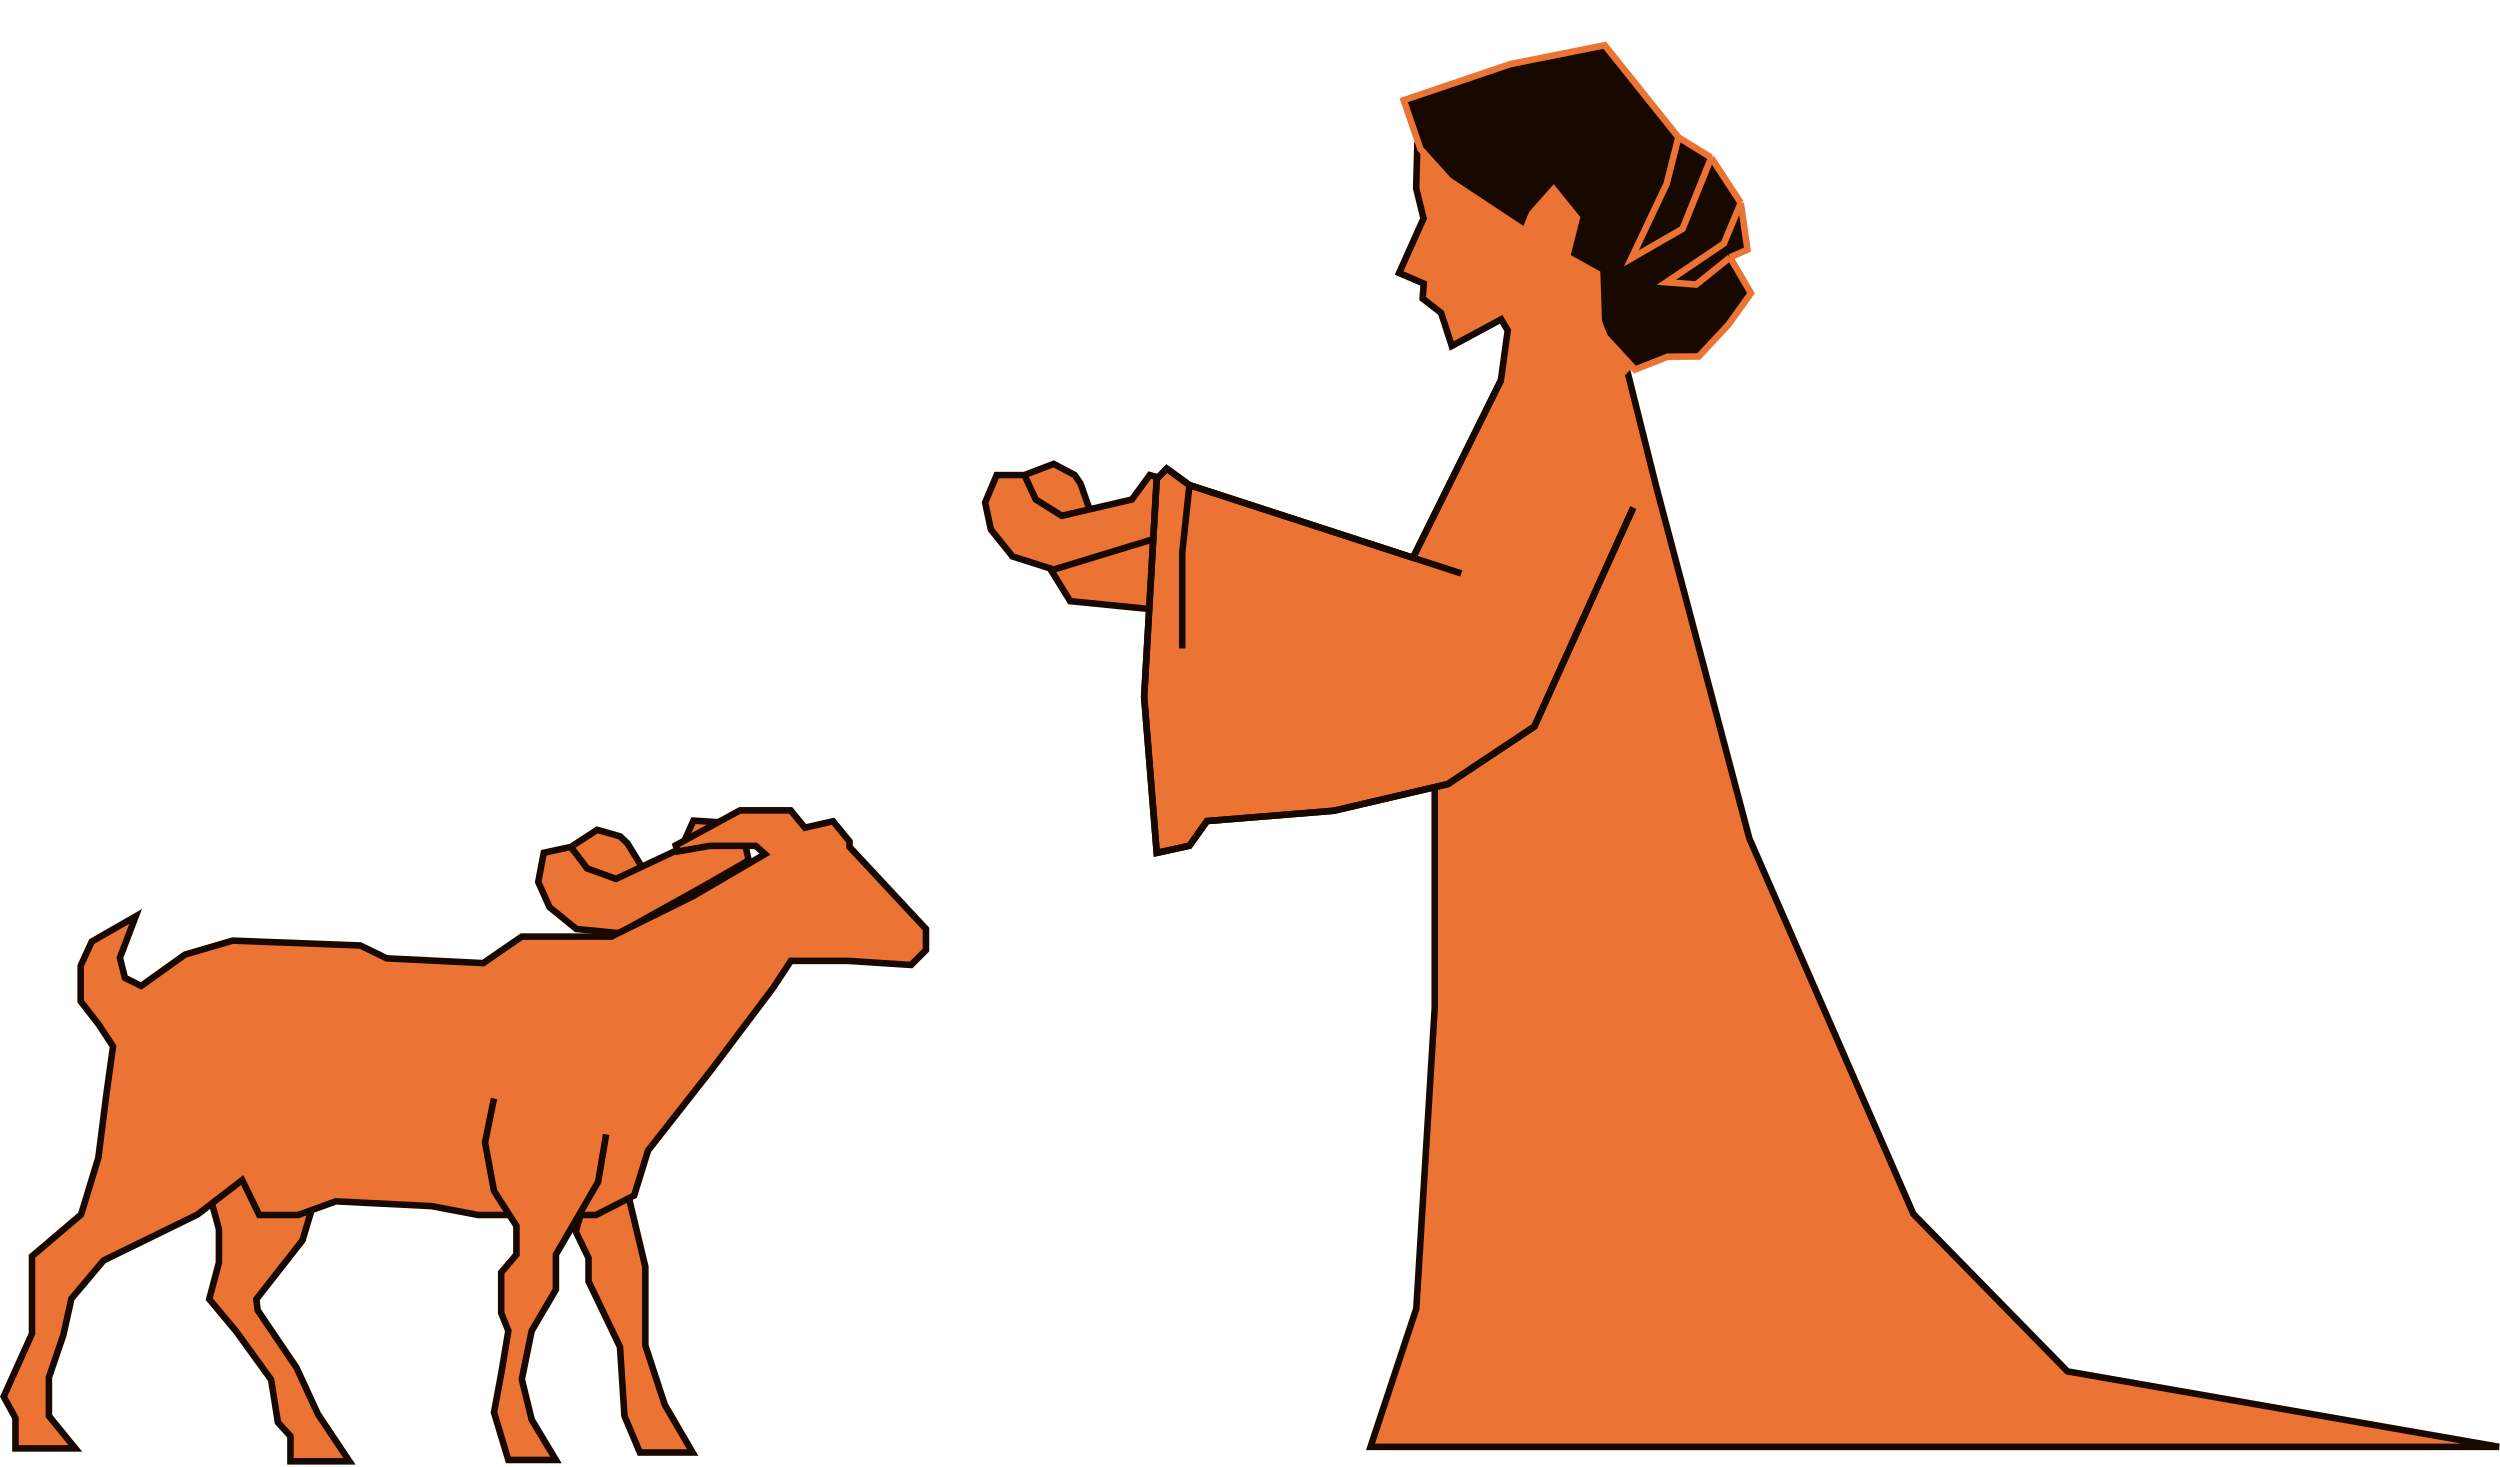
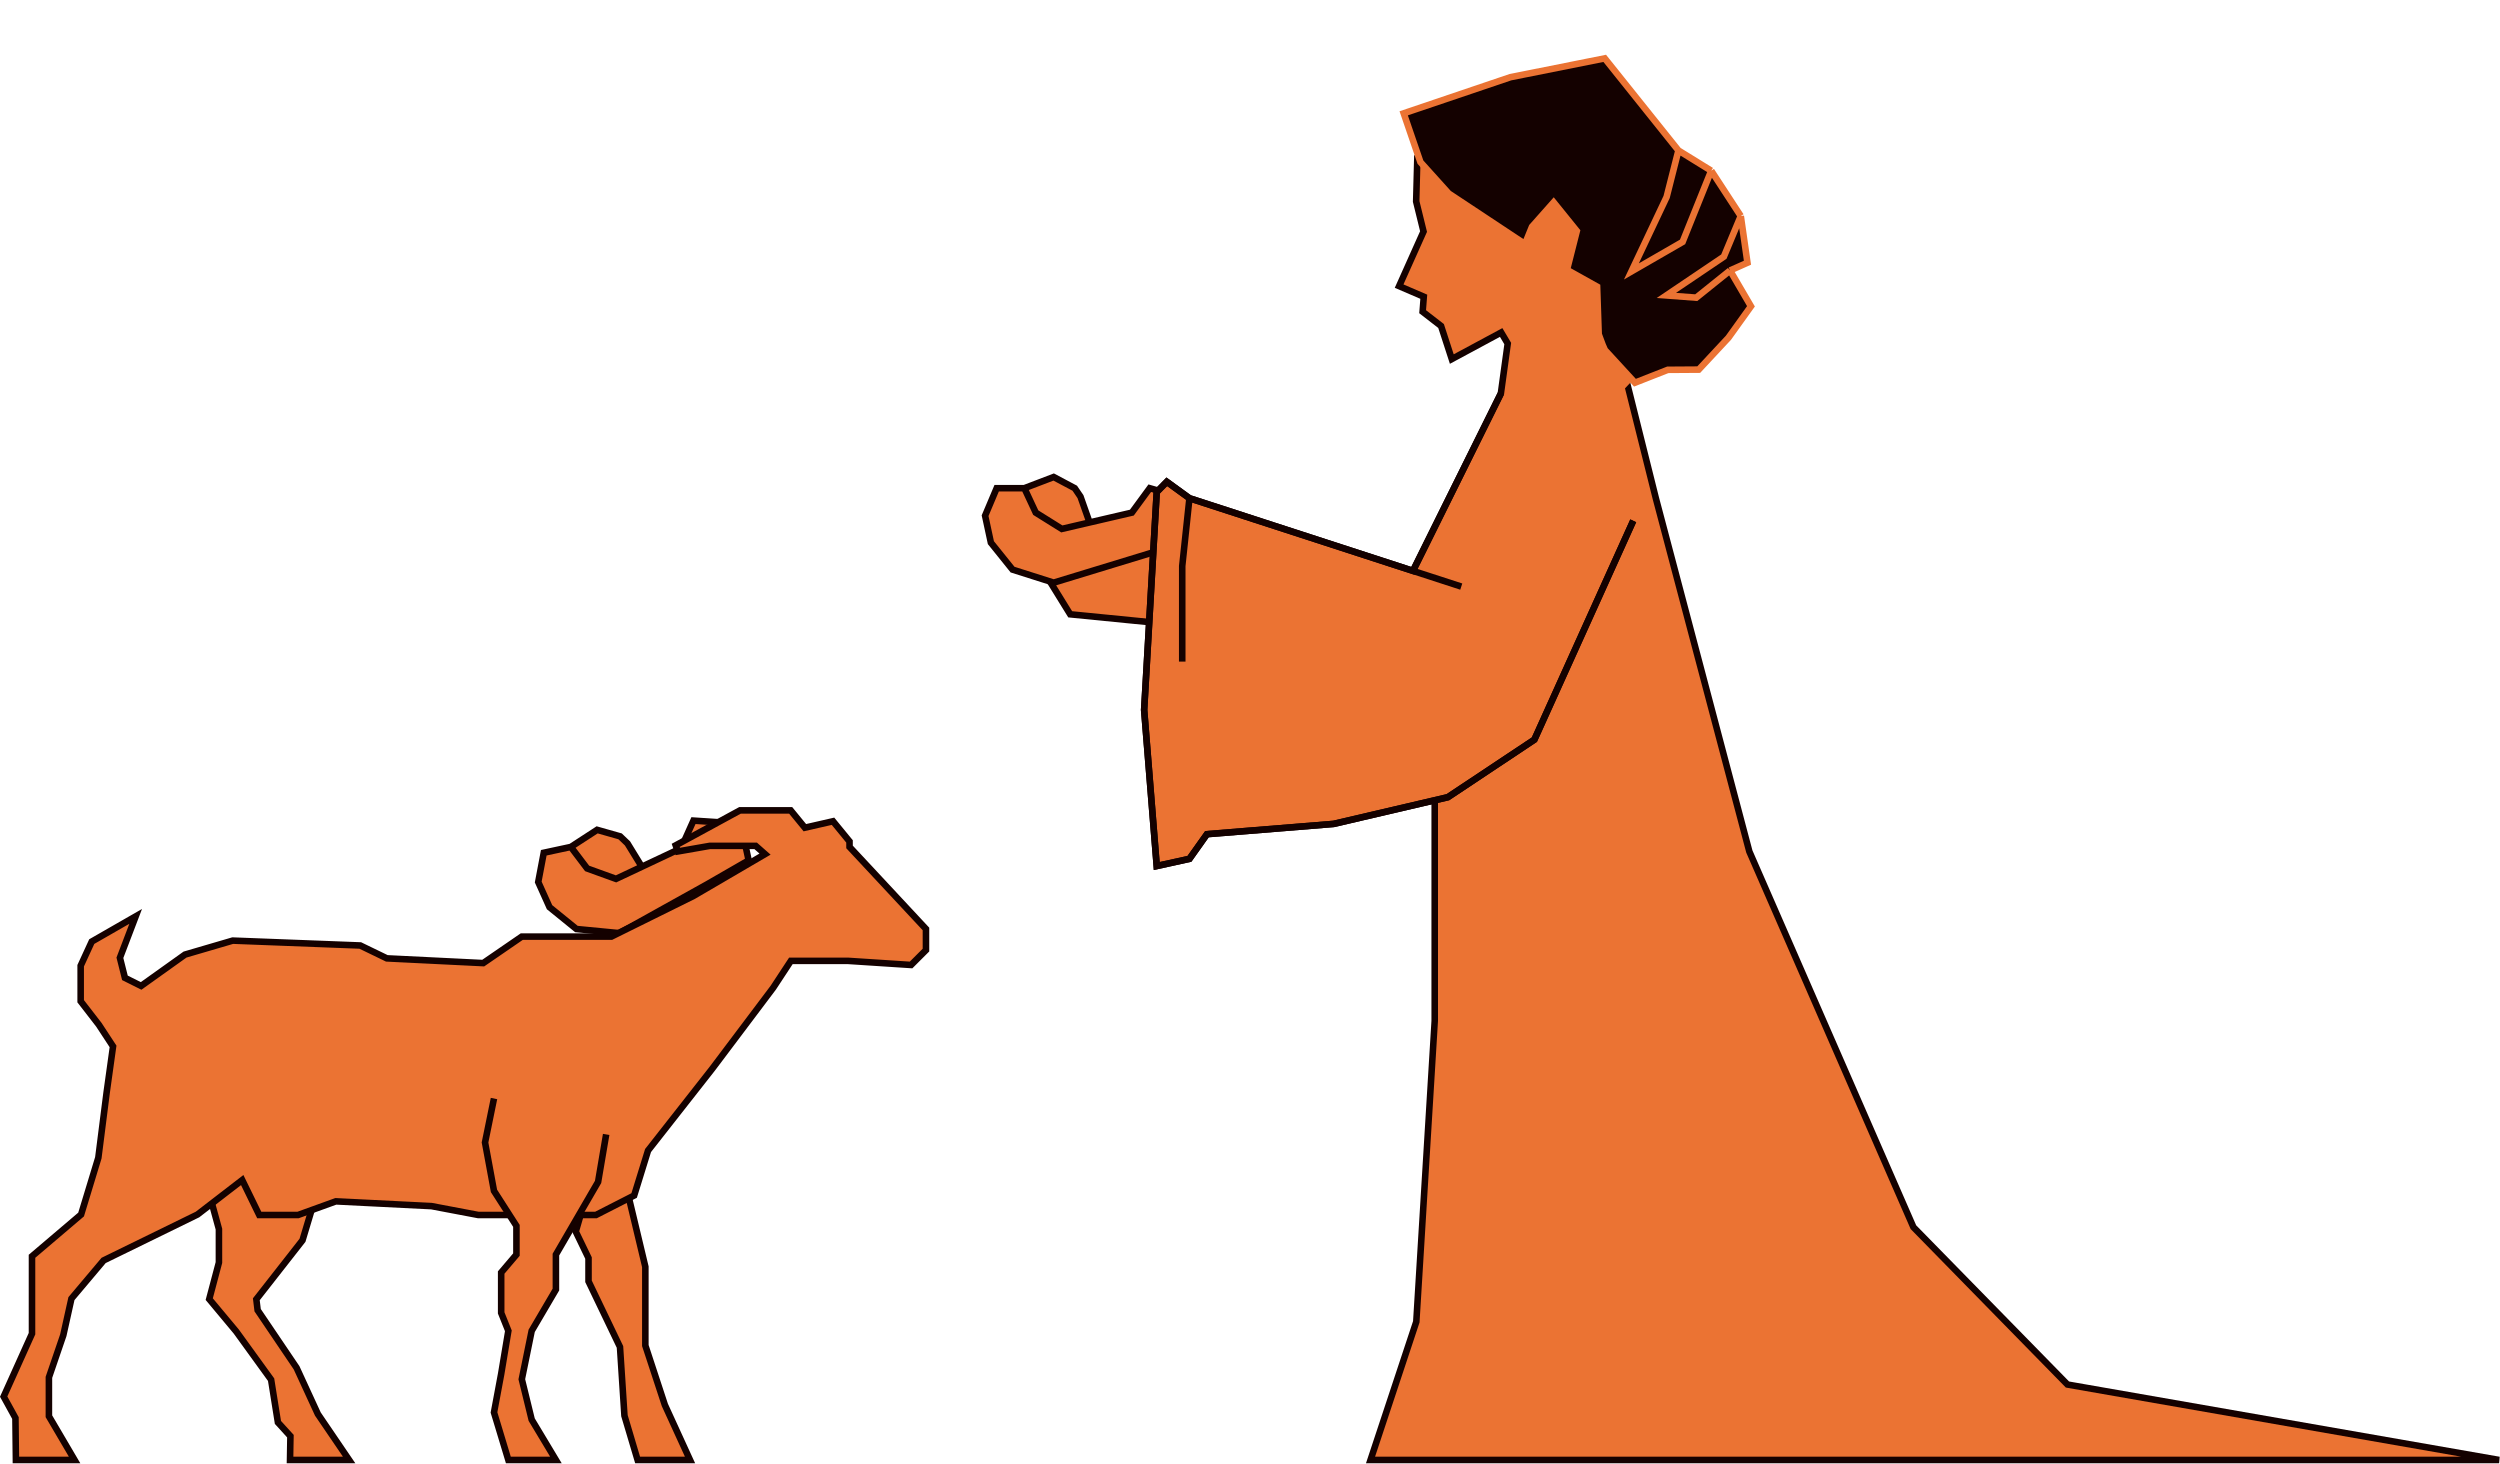
- <svg xmlns="http://www.w3.org/2000/svg" width="762" height="447" viewBox="0 0 762 447" fill="none">
+ <svg xmlns="http://www.w3.org/2000/svg" width="762" height="446" viewBox="0 0 762 446" fill="none">
  <path d="M215.534 269.533L188.777 284.421L175.685 283.16L167.504 276.517L164.052 268.846L165.742 259.92L173.994 258.147L178.003 255.541L182.012 252.934L189.012 254.921L191.261 257.072L195.624 264.182L207.59 258.546L211.363 250.119L225.788 251.082L228.186 262.245L215.534 269.533Z" fill="#EB7333" />
-   <path d="M173.994 258.147L165.742 259.92L164.052 268.846L167.504 276.517L175.685 283.16L188.777 284.421L215.534 269.533L228.186 262.245L225.788 251.082L211.363 250.119L207.59 258.546L195.624 264.182M173.994 258.147L178.956 264.698L187.764 267.883L195.624 264.182M173.994 258.147L178.003 255.541L182.012 252.934L189.012 254.921L191.261 257.072L195.624 264.182" stroke="#170800" stroke-width="2" />
-   <path d="M196.699 410.123L202.632 428.182L210.238 441.215L211.116 442.719H195.035L194.777 442.106L190.401 431.719L190.336 431.563L190.324 431.396L188.969 410.538L179.479 390.758L179.38 390.553V383.445L175.653 375.726L175.486 375.38L175.594 375.011L179.42 361.89L179.63 361.17H190.744L190.928 361.938L196.672 385.993L196.699 386.107V410.123Z" fill="#EB7333" stroke="#170800" stroke-width="2" />
-   <path d="M77.849 339.773C77.985 339.784 78.158 339.804 78.353 339.83C78.746 339.882 79.285 339.965 79.928 340.07C81.216 340.281 82.955 340.587 84.864 340.933C88.684 341.624 93.204 342.476 96.201 343.051L97.082 343.22L97.01 344.114L95.014 368.592L95.005 368.697L94.975 368.799L92.254 377.864L92.199 378.045L92.083 378.193L78.128 396.018L78.528 399.347L90.353 416.836L90.399 416.904L90.433 416.979L96.887 431L105.466 443.854L106.504 445.409H88.525V437.743L84.912 433.771L84.712 433.551L84.665 433.257L82.631 420.521L72.015 405.853L64.107 396.368L63.776 395.972L63.907 395.472L66.728 384.823V374.633L63.909 364.303L63.806 363.922L63.99 363.572C66.026 359.723 69.105 353.939 71.723 349.098C73.031 346.678 74.227 344.49 75.12 342.896C75.566 342.101 75.941 341.446 76.218 340.982C76.356 340.753 76.477 340.558 76.573 340.414C76.62 340.344 76.672 340.269 76.725 340.203C76.75 340.171 76.789 340.124 76.838 340.076C76.858 340.057 76.993 339.917 77.21 339.835L77.305 339.805C77.395 339.78 77.467 339.772 77.496 339.77C77.551 339.764 77.6 339.764 77.636 339.764C77.707 339.764 77.782 339.768 77.849 339.773Z" fill="#EB7333" stroke="#170800" stroke-width="2" />
-   <path d="M258.936 258.146L281.965 282.859L282.234 283.147V289.588L281.941 289.881L278.017 293.803L277.696 294.123L277.244 294.094L258.431 292.869H241.062L235.718 301.003L235.7 301.029L235.682 301.055L217.043 325.811L217.037 325.818L217.03 325.826L197.526 350.681L193.411 363.985L193.286 364.389L192.91 364.581L181.874 370.218L181.66 370.328H145.766L145.673 370.311L131.512 367.626L102.359 366.169L91.02 370.269L90.855 370.328H79.019L78.744 369.766L73.827 359.682L60.281 370.12L60.201 370.182L60.111 370.226L31.581 384.181L21.774 395.817L19.304 406.934L19.291 406.988L19.274 407.04L14.908 419.815V431.594L21.627 439.835L22.957 441.467H4.703V432.207L1.358 426.124L1.116 425.687L1.321 425.231L9.754 406.504V382.913L10.107 382.613L24.717 370.187L29.972 352.884L32.486 333.097L32.487 333.085L34.456 318.946L30.134 312.349L24.797 305.446L24.588 305.177V294.348L24.68 294.148L27.836 287.285L27.97 286.995L28.247 286.836L38.924 280.708L41.354 279.313L40.356 281.932L36.545 291.93L38.074 298.044L43.011 300.51L56.255 291.055L56.393 290.957L56.555 290.909L70.778 286.743L70.936 286.698L71.098 286.704L109.602 288.175L109.811 288.183L109.999 288.274L117.908 292.106L147.288 293.551L158.781 285.653L159.037 285.478H186.335L211.36 273.093L233.183 260.333L230.335 257.823H216.332L206.607 259.524L205.956 257.661L225.33 247.121L225.554 247H240.997L241.297 247.366L245.318 252.28L253.298 250.458L253.902 250.319L254.295 250.799L258.709 256.189L258.936 256.466V258.146Z" fill="#EB7333" stroke="#170800" stroke-width="2" />
+   <path d="M173.994 258.147L165.742 259.92L164.052 268.846L167.504 276.517L175.685 283.16L188.777 284.421L215.534 269.533L228.186 262.245L225.788 251.082L211.363 250.119L207.59 258.546L195.624 264.182M173.994 258.147L178.956 264.698L187.764 267.883L195.624 264.182M173.994 258.147L178.003 255.541L182.012 252.934L189.012 254.921L191.261 257.072L195.624 264.182" stroke="#140100" stroke-width="2" />
+   <path d="M196.699 410.123L202.646 428.225L209.673 443.584L210.321 445H194.342L194.129 444.285L190.364 431.615L190.332 431.508L190.324 431.396L188.969 410.538L179.479 390.758L179.38 390.553V383.445L175.653 375.726L175.486 375.38L175.594 375.011L179.42 361.89L179.63 361.17H190.744L190.928 361.938L196.672 385.993L196.699 386.107V410.123Z" fill="#EB7333" stroke="#140100" stroke-width="2" />
+   <path d="M77.849 339.773C77.985 339.784 78.158 339.804 78.353 339.83C78.746 339.882 79.285 339.965 79.928 340.07C81.216 340.281 82.955 340.587 84.864 340.933C88.684 341.624 93.204 342.476 96.201 343.051L97.082 343.22L97.01 344.114L95.014 368.592L95.005 368.697L94.975 368.799L92.254 377.864L92.199 378.045L92.083 378.193L78.128 396.018L78.528 399.347L90.353 416.836L90.399 416.904L90.433 416.979L96.884 430.994L105.351 443.438L106.414 445H88.399L88.415 443.983L88.518 437.736L84.912 433.771L84.712 433.551L84.665 433.257L82.631 420.521L72.015 405.853L64.107 396.368L63.776 395.972L63.907 395.472L66.728 384.823V374.633L63.909 364.303L63.806 363.922L63.99 363.572C66.026 359.723 69.105 353.939 71.723 349.098C73.031 346.678 74.227 344.49 75.12 342.896C75.566 342.101 75.941 341.446 76.218 340.982C76.356 340.753 76.477 340.558 76.573 340.414C76.62 340.344 76.672 340.269 76.725 340.203C76.75 340.171 76.789 340.124 76.838 340.076C76.858 340.057 76.993 339.917 77.21 339.835L77.305 339.805C77.395 339.78 77.467 339.772 77.496 339.77C77.551 339.764 77.6 339.764 77.636 339.764C77.707 339.764 77.782 339.768 77.849 339.773Z" fill="#EB7333" stroke="#140100" stroke-width="2" />
+   <path d="M258.936 258.146L281.965 282.859L282.234 283.147V289.588L281.941 289.881L278.017 293.803L277.696 294.123L277.244 294.094L258.431 292.869H241.062L235.718 301.003L235.7 301.029L235.682 301.055L217.043 325.811L217.037 325.818L217.03 325.826L197.526 350.681L193.411 363.985L193.286 364.389L192.91 364.581L181.874 370.218L181.66 370.328H145.766L145.673 370.311L131.512 367.626L102.359 366.169L91.02 370.269L90.855 370.328H79.019L78.744 369.766L73.827 359.682L60.281 370.12L60.201 370.182L60.111 370.226L31.581 384.181L21.774 395.816L19.304 406.934L19.291 406.988L19.274 407.04L14.908 419.815V431.679L21.849 443.493L22.733 445H4.848L4.837 444.011L4.705 432.212L1.358 426.124L1.116 425.687L1.321 425.231L9.754 406.504V382.913L10.107 382.613L24.717 370.187L29.972 352.884L32.486 333.097L32.487 333.085L34.456 318.946L30.134 312.349L24.797 305.446L24.588 305.177V294.348L24.68 294.148L27.836 287.285L27.97 286.995L28.247 286.836L38.924 280.708L41.354 279.313L40.356 281.932L36.545 291.93L38.074 298.044L43.011 300.51L56.255 291.055L56.393 290.957L56.555 290.909L70.778 286.743L70.936 286.698L71.098 286.704L109.602 288.175L109.811 288.183L109.999 288.274L117.908 292.106L147.288 293.551L158.781 285.653L159.037 285.478H186.337L211.36 273.093L233.183 260.333L230.335 257.823H216.332L206.607 259.524L205.956 257.661L225.33 247.121L225.554 247H240.997L241.297 247.366L245.318 252.28L253.298 250.458L253.902 250.319L254.295 250.799L258.709 256.189L258.936 256.466V258.146Z" fill="#EB7333" stroke="#140100" stroke-width="2" />
  <path d="M147.835 348.226L150.568 334.832L184.76 345.767L182.298 360.255L169.442 382.398V393.06L162.057 405.634L159.049 420.396L162.057 432.698L169.442 444.999H154.946L150.568 430.511L152.758 418.756L154.946 405.634L152.758 400.167V387.866L157.407 382.398V373.65L150.568 362.989L147.835 348.226Z" fill="#EB7333" />
-   <path d="M150.568 334.832L147.835 348.226L150.568 362.989L157.407 373.65V382.398L152.758 387.866V400.167L154.946 405.634L152.758 418.756L150.568 430.511L154.946 444.999H169.442L162.057 432.698L159.049 420.396L162.057 405.634L169.442 393.06V382.398L182.298 360.255L184.76 345.767" stroke="#170800" stroke-width="2" />
-   <path d="M320.117 173.395L341.521 166.869L357.391 162.014L365.033 187.078L326.196 183.238L320.117 173.395Z" fill="#EB7333" stroke="#170800" stroke-width="2" />
-   <path d="M350.446 164.66L321.159 173.596L308.624 169.613L302.021 161.399L300.257 153.174L303.785 144.803H312.224L316.692 143.097L321.159 141.391L327.585 144.803L329.332 147.378L332.104 155.246L344.987 152.25L350.446 144.803L364.347 148.775V160.193L350.446 164.66Z" fill="#EB7333" />
-   <path d="M312.224 144.803H303.785L300.257 153.174L302.021 161.399L308.624 169.613L321.159 173.596L350.446 164.66L364.347 160.193V148.775L350.446 144.803L344.987 152.25L332.104 155.246M312.224 144.803L315.699 152.25L323.642 157.214L332.104 155.246M312.224 144.803L316.692 143.097L321.159 141.391L327.585 144.803L329.332 147.378L332.104 155.246" stroke="#170800" stroke-width="2" />
-   <path d="M437.302 307.182V182.027L492.234 98.001L504.734 148.001L533.195 255.533L583.208 370.044L630.158 418.002L761.734 441.001H417.734L431.688 398.873L437.302 307.182Z" fill="#EB7333" stroke="#170800" stroke-width="2" />
-   <path d="M471.216 33.961L480.842 48.501L497.805 53.367L493.594 100.666L499.048 110.404L492.442 117.398L496.06 142.601L497.84 144.788L496.285 144.169L497.805 154.747L467.676 221.446L441.315 238.982L432.789 240.976L406.479 247.125L367.877 250.256L362.542 257.771L352.57 259.964L348.734 212.366L352.57 145.973L355.638 142.848L362.542 147.857L430.666 170.001L457.459 115.949L459.553 100.71L457.554 97.341L442.507 105.442L439.234 95.361L433.614 91.006L433.965 86.442L426.447 83.207L433.894 66.574L431.646 57.411L432.006 43.798L439.336 32.395L471.216 33.961Z" fill="#EB7333" />
-   <path d="M471.773 32.987L471.267 32.962L438.81 31.368L431.016 43.492L431.008 43.772L430.648 57.385L430.645 57.519L430.676 57.649L432.842 66.478L425.122 83.725L432.914 87.078L432.578 91.466L438.379 95.962L441.928 106.891L457.185 98.676L458.517 100.921L456.492 115.65L430.155 168.782L363.002 146.954L355.529 141.532L351.596 145.54L347.737 212.309L347.734 212.378L347.738 212.446L351.668 261.187L363.136 258.665L368.424 251.215L406.562 248.122L406.636 248.115L406.708 248.099L441.72 239.915L441.87 239.815L468.471 222.12L498.706 155.185L496.922 154.281L496.908 154.308L496.896 154.335L466.885 220.771L440.911 238.05L406.328 246.133L367.333 249.297L361.951 256.877L353.477 258.74L349.737 212.351L353.548 146.405L355.749 144.162L362.085 148.76L362.234 148.809L431.181 171.219L458.357 116.394L458.43 116.247L458.451 116.085L460.545 100.846L460.593 100.5L460.415 100.199L458.416 96.83L457.926 96.006L443.089 103.993L440.187 95.053L440.092 94.76L439.848 94.571L434.654 90.546L435.019 85.807L427.776 82.689L434.809 66.982L434.948 66.669L434.867 66.336L432.651 57.303L433 44.102L439.865 33.423L470.663 34.935L480.01 49.053L480.214 49.36L496.88 54.141L498.734 52.593L481.474 47.642L471.773 32.987Z" fill="#170800" />
-   <path d="M497.804 154.75L467.676 221.45L441.314 238.986L432.789 240.979L406.479 247.128L367.877 250.259L362.542 257.775L352.57 259.967L348.734 212.369L352.57 145.976L355.638 142.85L362.542 147.861M362.542 147.861L360.345 168.528V197.651M362.542 147.861L430.666 170.004M445.394 174.791L430.666 170.004M430.666 170.004L457.459 115.952" stroke="#170800" stroke-width="2" />
-   <path d="M526.825 98.948L533.694 89.365L527.319 78.447L532.627 76.076L530.589 61.845L521.584 48.035L511.584 41.86L489.118 13.785L460.36 19.531L427.845 30.539L432.947 45.42L441.552 54.974L464.811 70.378L466.953 65.115L473.547 57.676L480.609 66.417L477.609 78.243L486.797 83.378L487.282 97.901L488.484 101.118L489.164 102.678L498.334 112.654L508.341 108.724L517.772 108.661L526.825 98.948Z" fill="#170800" />
-   <path d="M511.584 41.86L489.118 13.785L460.36 19.531L427.845 30.539L432.947 45.42L441.551 54.974L464.811 70.378L466.953 65.115L473.547 57.676L480.609 66.417L477.609 78.243L486.797 83.378L487.282 97.901L488.484 101.118L489.164 102.678L498.334 112.654L508.341 108.724L517.772 108.661L526.825 98.948L533.694 89.365L527.319 78.447M511.584 41.86L507.991 56.025L497.255 78.734L512.851 69.737L521.584 48.035M511.584 41.86L521.584 48.035M521.584 48.035L530.589 61.845M530.589 61.845L525.431 74.223L507.908 86.046L517.014 86.73L527.319 78.447M530.589 61.845L532.627 76.076L527.319 78.447" stroke="#EB7333" stroke-width="2" />
+   <path d="M150.568 334.832L147.835 348.226L150.568 362.989L157.407 373.65V382.398L152.758 387.866V400.167L154.946 405.634L152.758 418.756L150.568 430.511L154.946 444.999H169.442L162.057 432.698L159.049 420.396L162.057 405.634L169.442 393.06V382.398L182.298 360.255L184.76 345.767" stroke="#140100" stroke-width="2" />
+   <path d="M320.117 177.395L341.521 170.869L357.391 166.014L365.033 191.078L326.196 187.238L320.117 177.395Z" fill="#EB7333" stroke="#140100" stroke-width="2" />
+   <path d="M350.446 168.66L321.159 177.596L308.624 173.613L302.021 165.399L300.257 157.174L303.785 148.803H312.224L316.692 147.097L321.159 145.391L327.585 148.803L329.332 151.378L332.104 159.246L344.987 156.25L350.446 148.803L364.347 152.775V164.193L350.446 168.66Z" fill="#EB7333" />
+   <path d="M312.224 148.803H303.785L300.257 157.174L302.021 165.399L308.624 173.613L321.159 177.596L350.446 168.66L364.347 164.193V152.775L350.446 148.803L344.987 156.25L332.104 159.246M312.224 148.803L315.699 156.25L323.642 161.214L332.104 159.246M312.224 148.803L316.692 147.097L321.159 145.391L327.585 148.803L329.332 151.378L332.104 159.246" stroke="#140100" stroke-width="2" />
+   <path d="M437.302 311.182V186.027L492.234 102.001L504.734 152.001L533.195 259.533L583.208 374.044L630.158 422.002L761.734 445.001H417.734L431.688 402.873L437.302 311.182Z" fill="#EB7333" stroke="#140100" stroke-width="2" />
+   <path d="M471.216 37.961L480.842 52.501L497.805 57.367L493.594 104.666L499.048 114.404L492.442 121.398L496.06 146.601L497.84 148.788L496.285 148.169L497.805 158.747L467.676 225.446L441.315 242.982L432.789 244.976L406.479 251.125L367.877 254.256L362.542 261.771L352.57 263.964L348.734 216.366L352.57 149.973L355.638 146.848L362.542 151.857L430.666 174.001L457.459 119.949L459.553 104.71L457.554 101.341L442.507 109.442L439.234 99.361L433.614 95.006L433.965 90.442L426.447 87.207L433.894 70.574L431.646 61.411L432.006 47.798L439.336 36.395L471.216 37.961Z" fill="#EB7333" />
+   <path d="M471.773 36.987L471.267 36.962L438.81 35.368L431.016 47.492L431.008 47.772L430.648 61.385L430.645 61.519L430.676 61.649L432.842 70.478L425.122 87.725L432.914 91.078L432.578 95.466L438.379 99.962L441.928 110.891L457.185 102.676L458.517 104.921L456.492 119.65L430.155 172.782L363.002 150.954L355.529 145.532L351.596 149.54L347.737 216.309L347.734 216.378L347.738 216.446L351.668 265.187L363.136 262.665L368.424 255.215L406.562 252.122L406.636 252.115L406.708 252.099L441.72 243.915L441.87 243.815L468.471 226.12L498.706 159.185L496.922 158.281L496.908 158.308L496.896 158.335L466.885 224.771L440.911 242.05L406.328 250.133L367.333 253.297L361.951 260.877L353.477 262.74L349.737 216.351L353.548 150.405L355.749 148.162L362.085 152.76L362.234 152.809L431.181 175.219L458.357 120.394L458.43 120.247L458.451 120.085L460.545 104.846L460.593 104.5L460.415 104.199L458.416 100.83L457.926 100.006L443.089 107.993L440.187 99.053L440.092 98.76L439.848 98.571L434.654 94.546L435.019 89.807L427.776 86.689L434.809 70.982L434.948 70.669L434.867 70.336L432.651 61.303L433 48.102L439.865 37.423L470.663 38.935L480.01 53.053L480.214 53.36L496.88 58.141L498.734 56.593L481.474 51.642L471.773 36.987Z" fill="#140100" />
+   <path d="M497.804 158.75L467.676 225.45L441.314 242.986L432.789 244.979L406.479 251.128L367.877 254.259L362.542 261.775L352.57 263.967L348.734 216.369L352.57 149.976L355.638 146.85L362.542 151.861M362.542 151.861L360.345 172.528V201.651M362.542 151.861L430.666 174.004M445.394 178.791L430.666 174.004M430.666 174.004L457.459 119.952" stroke="#140100" stroke-width="2" />
+   <path d="M526.825 102.948L533.694 93.365L527.319 82.447L532.627 80.076L530.589 65.845L521.584 52.035L511.584 45.86L489.118 17.785L460.36 23.531L427.845 34.539L432.947 49.42L441.552 58.974L464.811 74.378L466.953 69.115L473.547 61.676L480.609 70.417L477.609 82.243L486.797 87.378L487.282 101.901L488.484 105.118L489.164 106.678L498.334 116.654L508.341 112.724L517.772 112.661L526.825 102.948Z" fill="#140100" />
+   <path d="M511.584 45.86L489.118 17.785L460.36 23.531L427.845 34.539L432.947 49.42L441.551 58.974L464.811 74.378L466.953 69.115L473.547 61.676L480.609 70.417L477.609 82.243L486.797 87.378L487.282 101.901L488.484 105.118L489.164 106.678L498.334 116.654L508.341 112.724L517.772 112.661L526.825 102.948L533.694 93.365L527.319 82.447M511.584 45.86L507.991 60.025L497.255 82.734L512.851 73.737L521.584 52.035M511.584 45.86L521.584 52.035M521.584 52.035L530.589 65.845M530.589 65.845L525.431 78.223L507.908 90.046L517.014 90.73L527.319 82.447M530.589 65.845L532.627 80.076L527.319 82.447" stroke="#EB7333" stroke-width="2" />
</svg>
